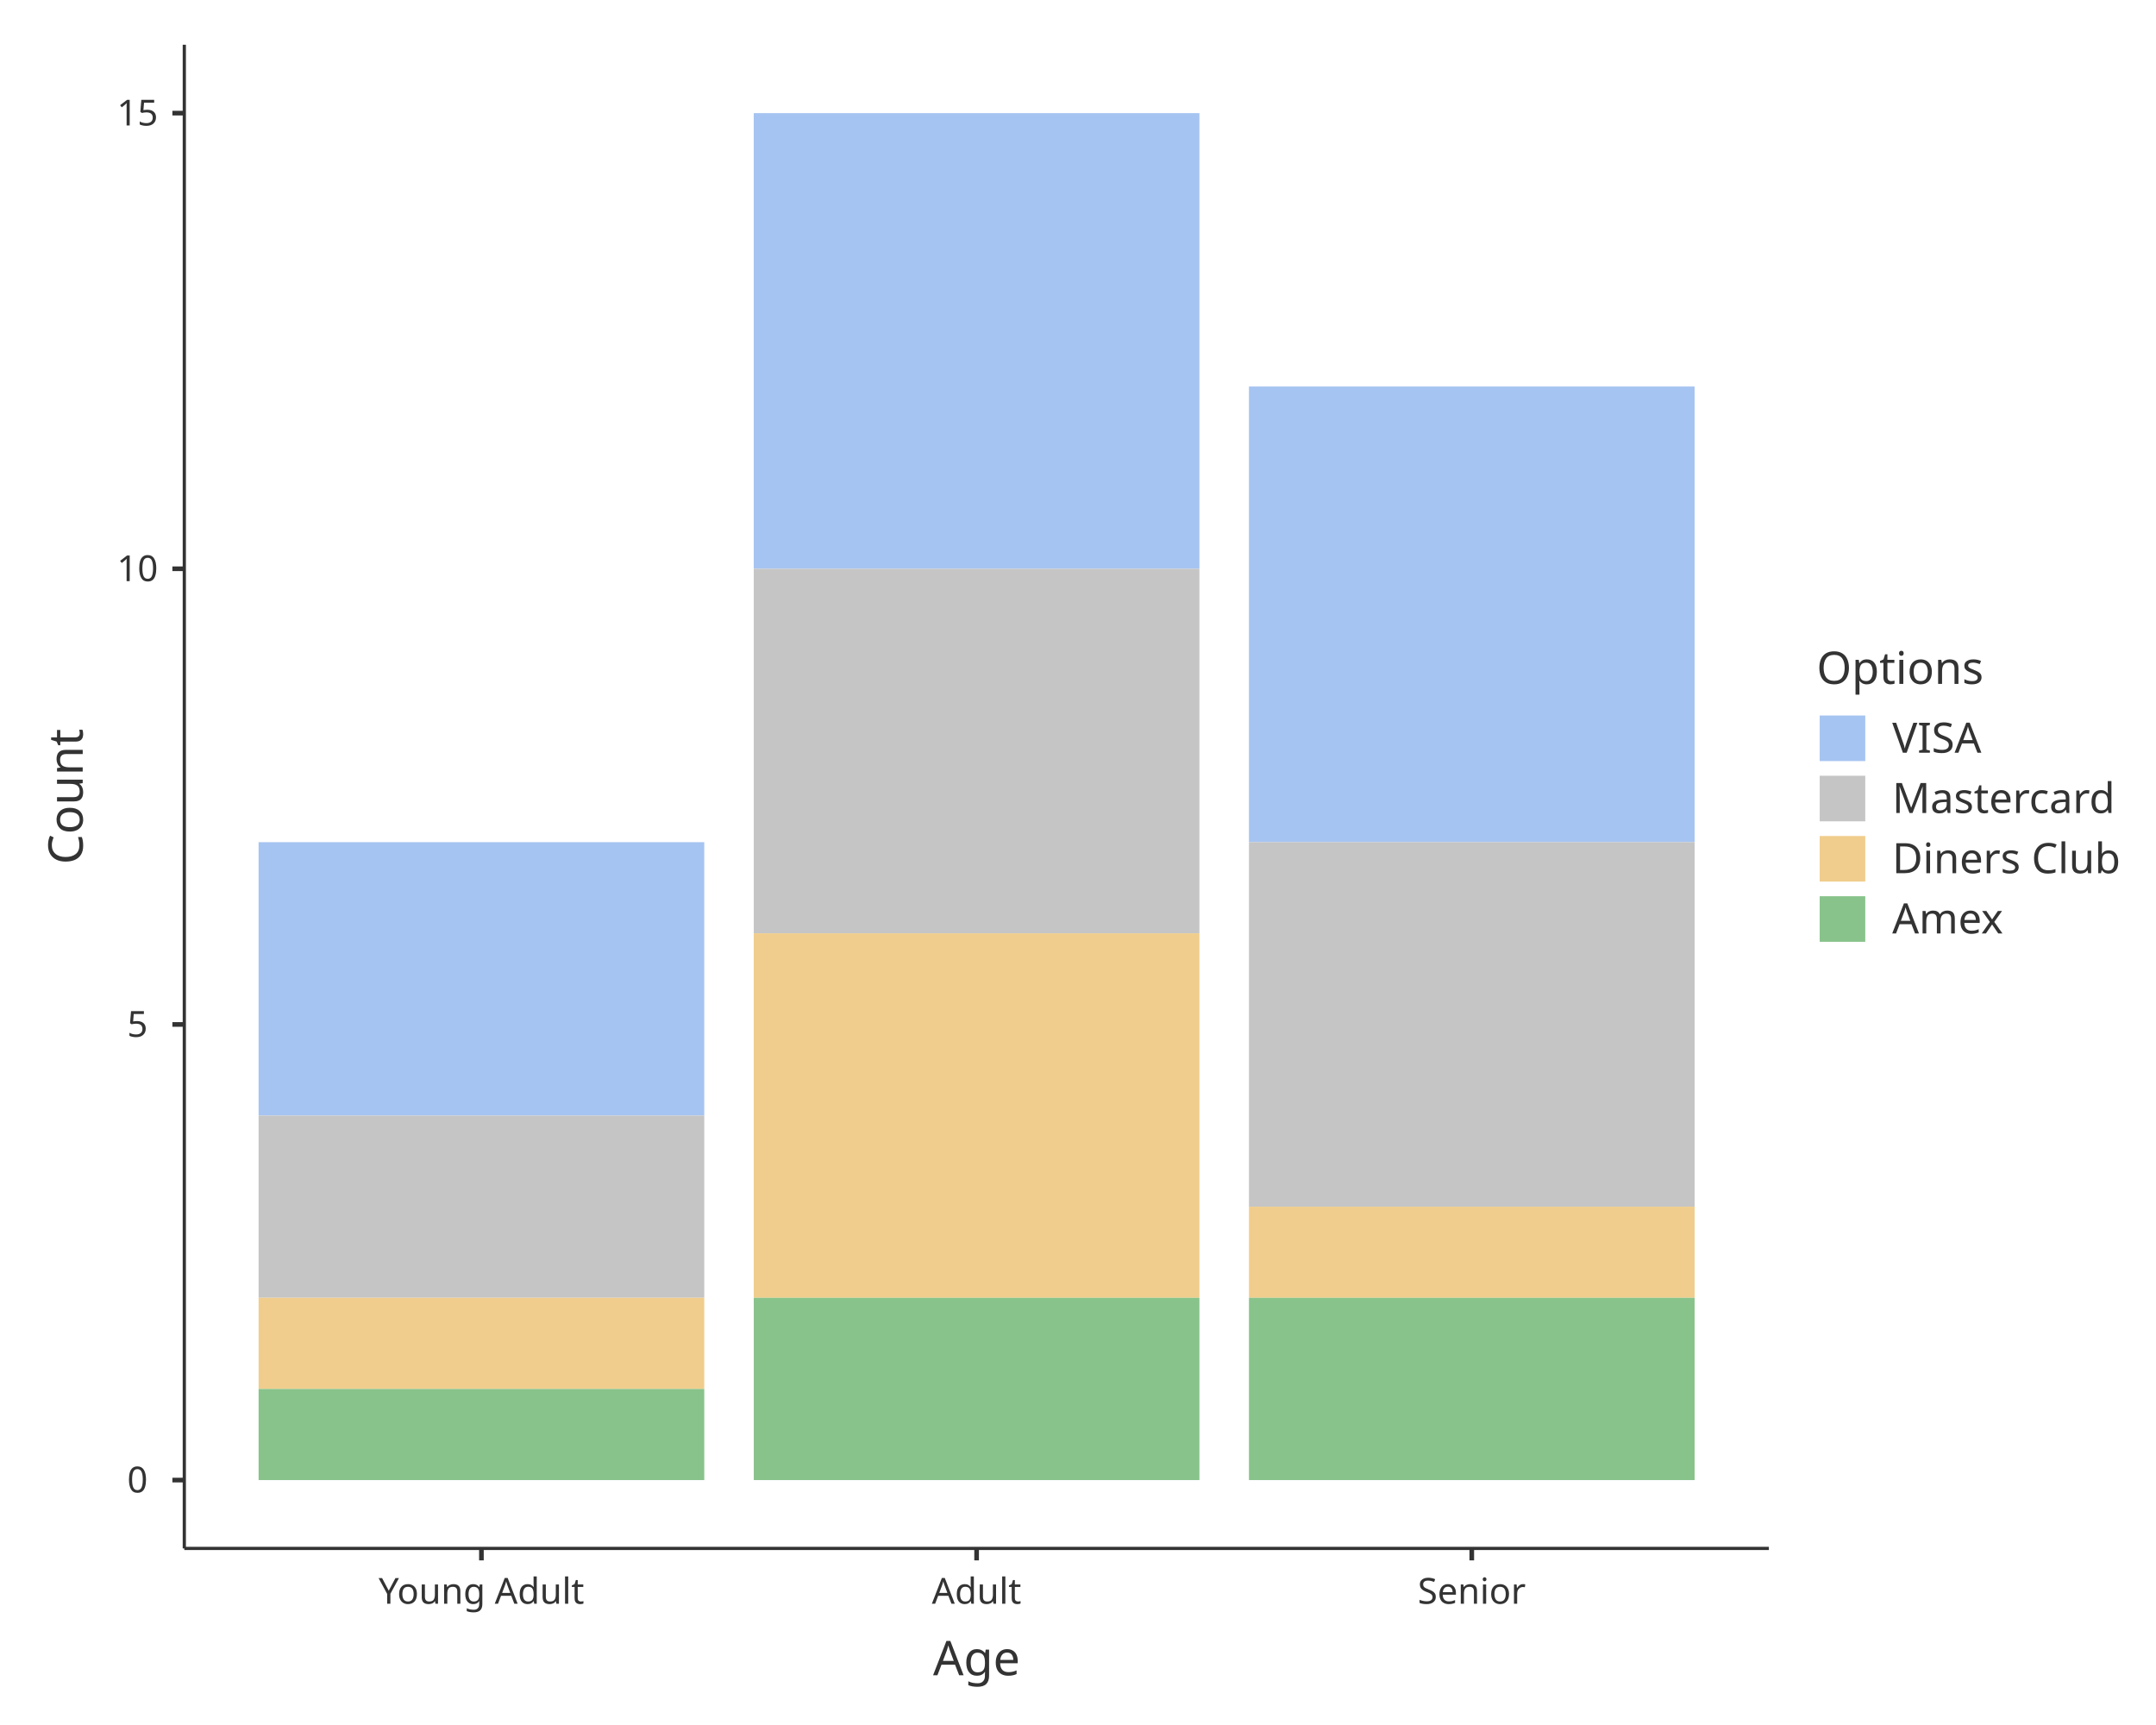
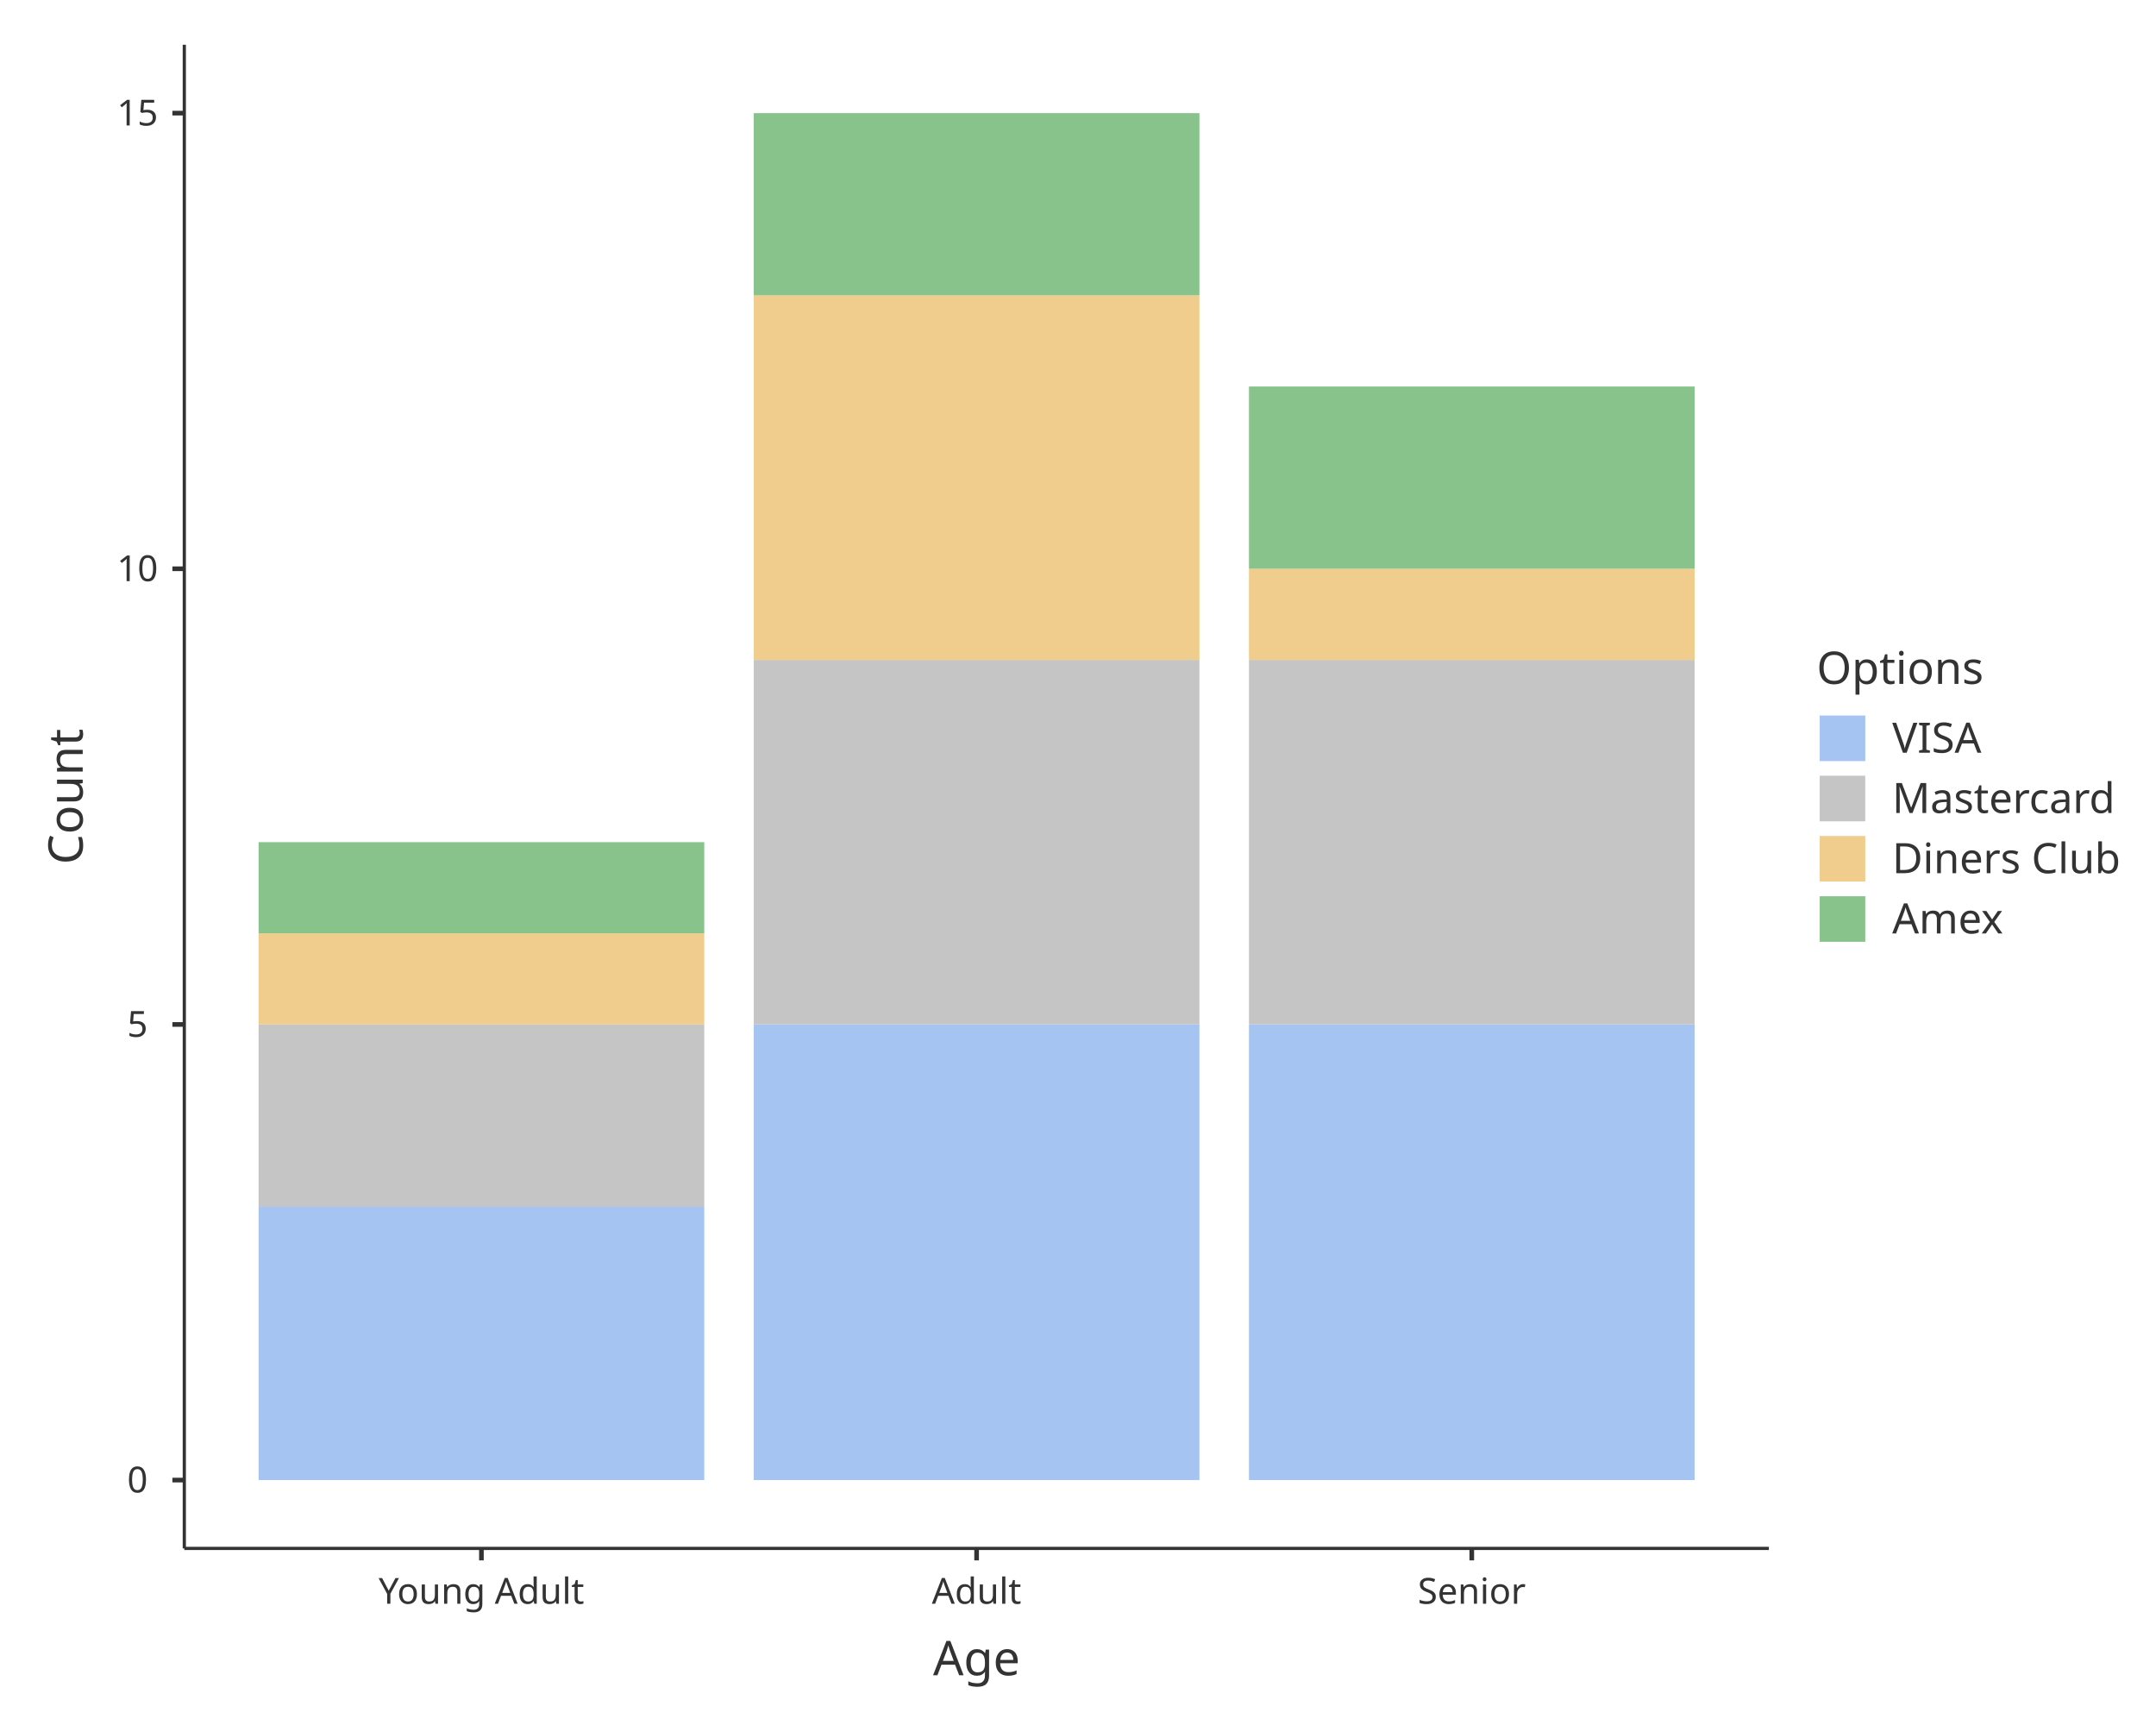
<svg xmlns="http://www.w3.org/2000/svg" class="svglite" data-engine-version="2.0" width="720.00pt" height="576.00pt" viewBox="0 0 720.00 576.00">
  <defs>
    <style type="text/css">
    .svglite line, .svglite polyline, .svglite polygon, .svglite path, .svglite rect, .svglite circle {
      fill: none;
      stroke: #000000;
      stroke-linecap: round;
      stroke-linejoin: round;
      stroke-miterlimit: 10.00;
    }
  </style>
  </defs>
  <rect width="100%" height="100%" style="stroke: none; fill: #FFFFFF;" />
  <defs>
    <clipPath id="cpMC4wMHw3MjAuMDB8MC4wMHw1NzYuMDA=">
      <rect x="0.00" y="0.00" width="720.00" height="576.00" />
    </clipPath>
  </defs>
  <g clip-path="url(#cpMC4wMHw3MjAuMDB8MC4wMHw1NzYuMDA=)">
    <rect x="0" y="0.00" width="720.00" height="576.00" style="stroke-width: 1.55; stroke: none;" />
    <rect x="61.55" y="14.94" width="529.16" height="502.10" style="stroke-width: 1.55; stroke: none;" />
-     <rect x="86.36" y="281.21" width="148.83" height="91.29" style="stroke-width: 1.55; stroke: none; stroke-linecap: butt; stroke-linejoin: miter; fill: #A6C4F1;" />
-     <rect x="251.72" y="37.77" width="148.83" height="152.15" style="stroke-width: 1.55; stroke: none; stroke-linecap: butt; stroke-linejoin: miter; fill: #A6C4F1;" />
-     <rect x="417.09" y="129.06" width="148.83" height="152.15" style="stroke-width: 1.55; stroke: none; stroke-linecap: butt; stroke-linejoin: miter; fill: #A6C4F1;" />
-     <rect x="86.36" y="372.50" width="148.83" height="60.86" style="stroke-width: 1.55; stroke: none; stroke-linecap: butt; stroke-linejoin: miter; fill: #C5C5C5;" />
-     <rect x="251.72" y="189.92" width="148.83" height="121.72" style="stroke-width: 1.55; stroke: none; stroke-linecap: butt; stroke-linejoin: miter; fill: #C5C5C5;" />
-     <rect x="417.09" y="281.21" width="148.83" height="121.72" style="stroke-width: 1.55; stroke: none; stroke-linecap: butt; stroke-linejoin: miter; fill: #C5C5C5;" />
-     <rect x="86.36" y="433.36" width="148.83" height="30.43" style="stroke-width: 1.55; stroke: none; stroke-linecap: butt; stroke-linejoin: miter; fill: #F0CD8C;" />
-     <rect x="251.72" y="311.64" width="148.83" height="121.72" style="stroke-width: 1.55; stroke: none; stroke-linecap: butt; stroke-linejoin: miter; fill: #F0CD8C;" />
-     <rect x="417.09" y="402.93" width="148.83" height="30.43" style="stroke-width: 1.55; stroke: none; stroke-linecap: butt; stroke-linejoin: miter; fill: #F0CD8C;" />
-     <rect x="86.36" y="463.79" width="148.83" height="30.43" style="stroke-width: 1.55; stroke: none; stroke-linecap: butt; stroke-linejoin: miter; fill: #88C38B;" />
-     <rect x="251.72" y="433.36" width="148.83" height="60.86" style="stroke-width: 1.55; stroke: none; stroke-linecap: butt; stroke-linejoin: miter; fill: #88C38B;" />
-     <rect x="417.09" y="433.36" width="148.83" height="60.86" style="stroke-width: 1.55; stroke: none; stroke-linecap: butt; stroke-linejoin: miter; fill: #88C38B;" />
+     <rect x="86.36" y="402.93" width="148.83" height="91.29" style="stroke-width: 1.55; stroke: none; stroke-linecap: butt; stroke-linejoin: miter; fill: #A6C4F1;" />
+     <rect x="251.72" y="342.07" width="148.83" height="152.15" style="stroke-width: 1.55; stroke: none; stroke-linecap: butt; stroke-linejoin: miter; fill: #A6C4F1;" />
+     <rect x="417.09" y="342.07" width="148.83" height="152.15" style="stroke-width: 1.55; stroke: none; stroke-linecap: butt; stroke-linejoin: miter; fill: #A6C4F1;" />
+     <rect x="86.36" y="342.07" width="148.83" height="60.86" style="stroke-width: 1.55; stroke: none; stroke-linecap: butt; stroke-linejoin: miter; fill: #C5C5C5;" />
+     <rect x="251.72" y="220.35" width="148.83" height="121.72" style="stroke-width: 1.55; stroke: none; stroke-linecap: butt; stroke-linejoin: miter; fill: #C5C5C5;" />
+     <rect x="417.09" y="220.35" width="148.83" height="121.72" style="stroke-width: 1.55; stroke: none; stroke-linecap: butt; stroke-linejoin: miter; fill: #C5C5C5;" />
+     <rect x="86.36" y="311.64" width="148.83" height="30.43" style="stroke-width: 1.55; stroke: none; stroke-linecap: butt; stroke-linejoin: miter; fill: #F0CD8C;" />
+     <rect x="251.72" y="98.63" width="148.83" height="121.72" style="stroke-width: 1.55; stroke: none; stroke-linecap: butt; stroke-linejoin: miter; fill: #F0CD8C;" />
+     <rect x="417.09" y="189.92" width="148.83" height="30.43" style="stroke-width: 1.55; stroke: none; stroke-linecap: butt; stroke-linejoin: miter; fill: #F0CD8C;" />
+     <rect x="86.36" y="281.21" width="148.83" height="30.43" style="stroke-width: 1.55; stroke: none; stroke-linecap: butt; stroke-linejoin: miter; fill: #88C38B;" />
+     <rect x="251.72" y="37.77" width="148.83" height="60.86" style="stroke-width: 1.55; stroke: none; stroke-linecap: butt; stroke-linejoin: miter; fill: #88C38B;" />
+     <rect x="417.09" y="129.06" width="148.83" height="60.86" style="stroke-width: 1.55; stroke: none; stroke-linecap: butt; stroke-linejoin: miter; fill: #88C38B;" />
    <polyline points="61.55,517.04 61.55,14.94 " style="stroke-width: 1.07; stroke: #333333; stroke-linecap: butt;" />
    <text x="45.91" y="498.35" text-anchor="middle" style="font-size: 12.00px; fill: #333333; font-family: sans;" textLength="6.67px" lengthAdjust="spacingAndGlyphs">0</text>
    <text x="45.91" y="346.20" text-anchor="middle" style="font-size: 12.00px; fill: #333333; font-family: sans;" textLength="6.67px" lengthAdjust="spacingAndGlyphs">5</text>
    <text x="45.91" y="194.05" text-anchor="middle" style="font-size: 12.00px; fill: #333333; font-family: sans;" textLength="13.35px" lengthAdjust="spacingAndGlyphs">10</text>
    <text x="45.91" y="41.90" text-anchor="middle" style="font-size: 12.00px; fill: #333333; font-family: sans;" textLength="13.35px" lengthAdjust="spacingAndGlyphs">15</text>
    <polyline points="57.57,494.22 61.55,494.22 " style="stroke-width: 1.55; stroke: #333333; stroke-linecap: butt;" />
    <polyline points="57.57,342.07 61.55,342.07 " style="stroke-width: 1.55; stroke: #333333; stroke-linecap: butt;" />
    <polyline points="57.57,189.92 61.55,189.92 " style="stroke-width: 1.55; stroke: #333333; stroke-linecap: butt;" />
    <polyline points="57.57,37.77 61.55,37.77 " style="stroke-width: 1.55; stroke: #333333; stroke-linecap: butt;" />
    <polyline points="61.55,517.04 590.72,517.04 " style="stroke-width: 1.07; stroke: #333333; stroke-linecap: butt;" />
    <polyline points="160.77,521.03 160.77,517.04 " style="stroke-width: 1.55; stroke: #333333; stroke-linecap: butt;" />
    <polyline points="326.14,521.03 326.14,517.04 " style="stroke-width: 1.55; stroke: #333333; stroke-linecap: butt;" />
    <polyline points="491.50,521.03 491.50,517.04 " style="stroke-width: 1.55; stroke: #333333; stroke-linecap: butt;" />
    <text x="160.77" y="535.51" text-anchor="middle" style="font-size: 12.00px; fill: #333333; font-family: sans;" textLength="65.39px" lengthAdjust="spacingAndGlyphs">Young Adult</text>
    <text x="326.14" y="535.51" text-anchor="middle" style="font-size: 12.00px; fill: #333333; font-family: sans;" textLength="27.35px" lengthAdjust="spacingAndGlyphs">Adult</text>
    <text x="491.50" y="535.51" text-anchor="middle" style="font-size: 12.00px; fill: #333333; font-family: sans;" textLength="34.69px" lengthAdjust="spacingAndGlyphs">Senior</text>
    <text x="326.14" y="559.40" text-anchor="middle" style="font-size: 16.00px; fill: #333333; font-family: sans;" textLength="28.47px" lengthAdjust="spacingAndGlyphs">Age</text>
    <text transform="translate(27.62,265.99) rotate(-90)" text-anchor="middle" style="font-size: 16.00px; fill: #333333; font-family: sans;" textLength="42.70px" lengthAdjust="spacingAndGlyphs">Count</text>
    <rect x="606.66" y="216.48" width="98.40" height="99.03" style="stroke-width: 1.55; stroke: none;" />
    <text x="606.66" y="228.36" style="font-size: 15.00px; fill: #333333; font-family: sans;" textLength="51.71px" lengthAdjust="spacingAndGlyphs">Options</text>
    <rect x="607.69" y="238.92" width="15.22" height="15.22" style="stroke-width: 1.55; stroke: none; stroke-linecap: butt; stroke-linejoin: miter; fill: #A6C4F1;" />
    <rect x="607.69" y="259.03" width="15.22" height="15.22" style="stroke-width: 1.55; stroke: none; stroke-linecap: butt; stroke-linejoin: miter; fill: #C5C5C5;" />
    <rect x="607.69" y="279.15" width="15.22" height="15.22" style="stroke-width: 1.55; stroke: none; stroke-linecap: butt; stroke-linejoin: miter; fill: #F0CD8C;" />
    <rect x="607.69" y="299.26" width="15.22" height="15.22" style="stroke-width: 1.55; stroke: none; stroke-linecap: butt; stroke-linejoin: miter; fill: #88C38B;" />
    <text x="631.91" y="251.34" style="font-size: 14.00px; fill: #333333; font-family: sans;" textLength="31.91px" lengthAdjust="spacingAndGlyphs">VISA</text>
    <text x="631.91" y="271.46" style="font-size: 14.00px; fill: #333333; font-family: sans;" textLength="70.04px" lengthAdjust="spacingAndGlyphs">Mastercard</text>
    <text x="631.91" y="291.57" style="font-size: 14.00px; fill: #333333; font-family: sans;" textLength="73.15px" lengthAdjust="spacingAndGlyphs">Diners Club</text>
    <text x="631.91" y="311.69" style="font-size: 14.00px; fill: #333333; font-family: sans;" textLength="35.80px" lengthAdjust="spacingAndGlyphs">Amex</text>
  </g>
</svg>
